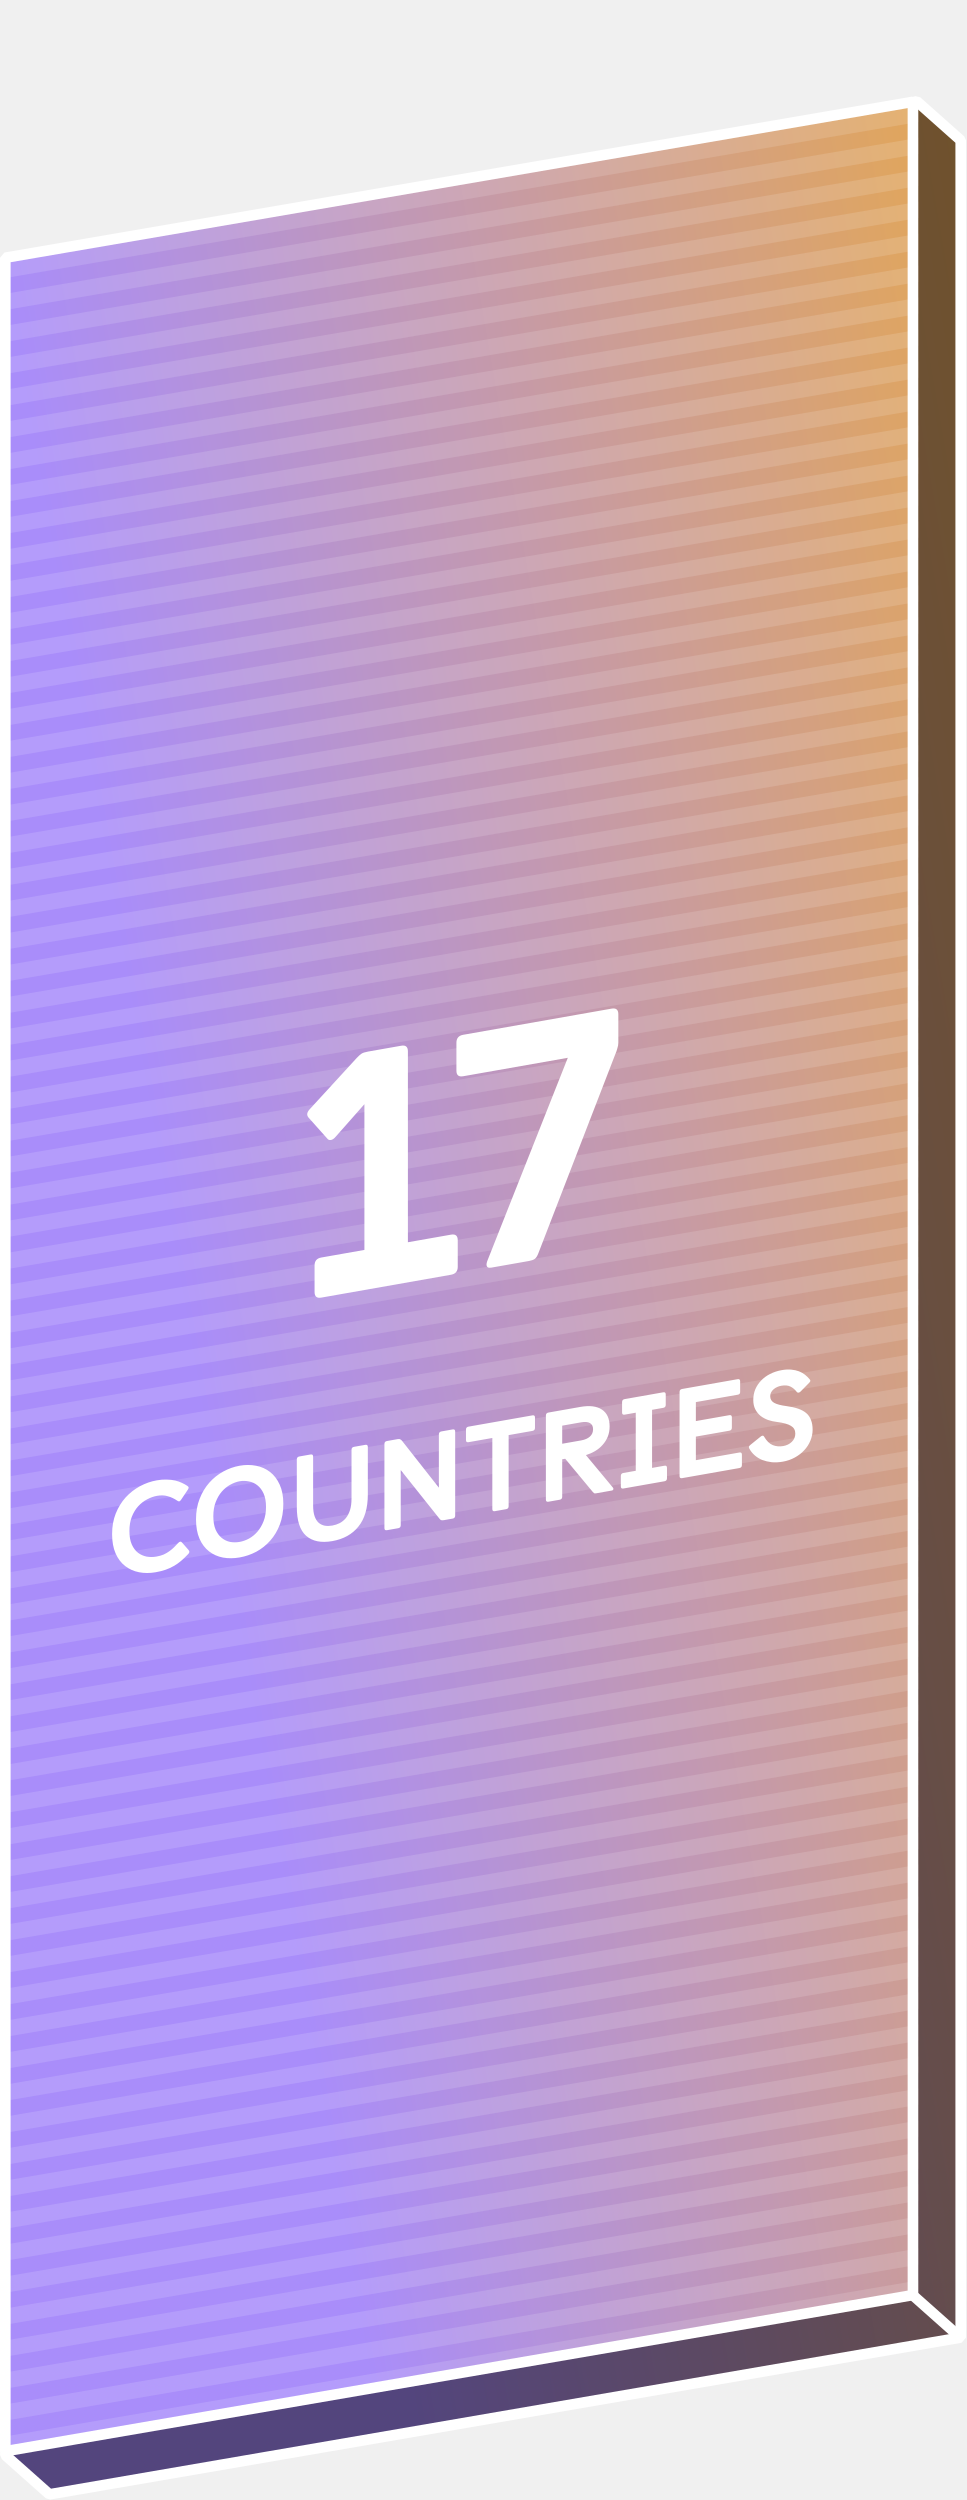
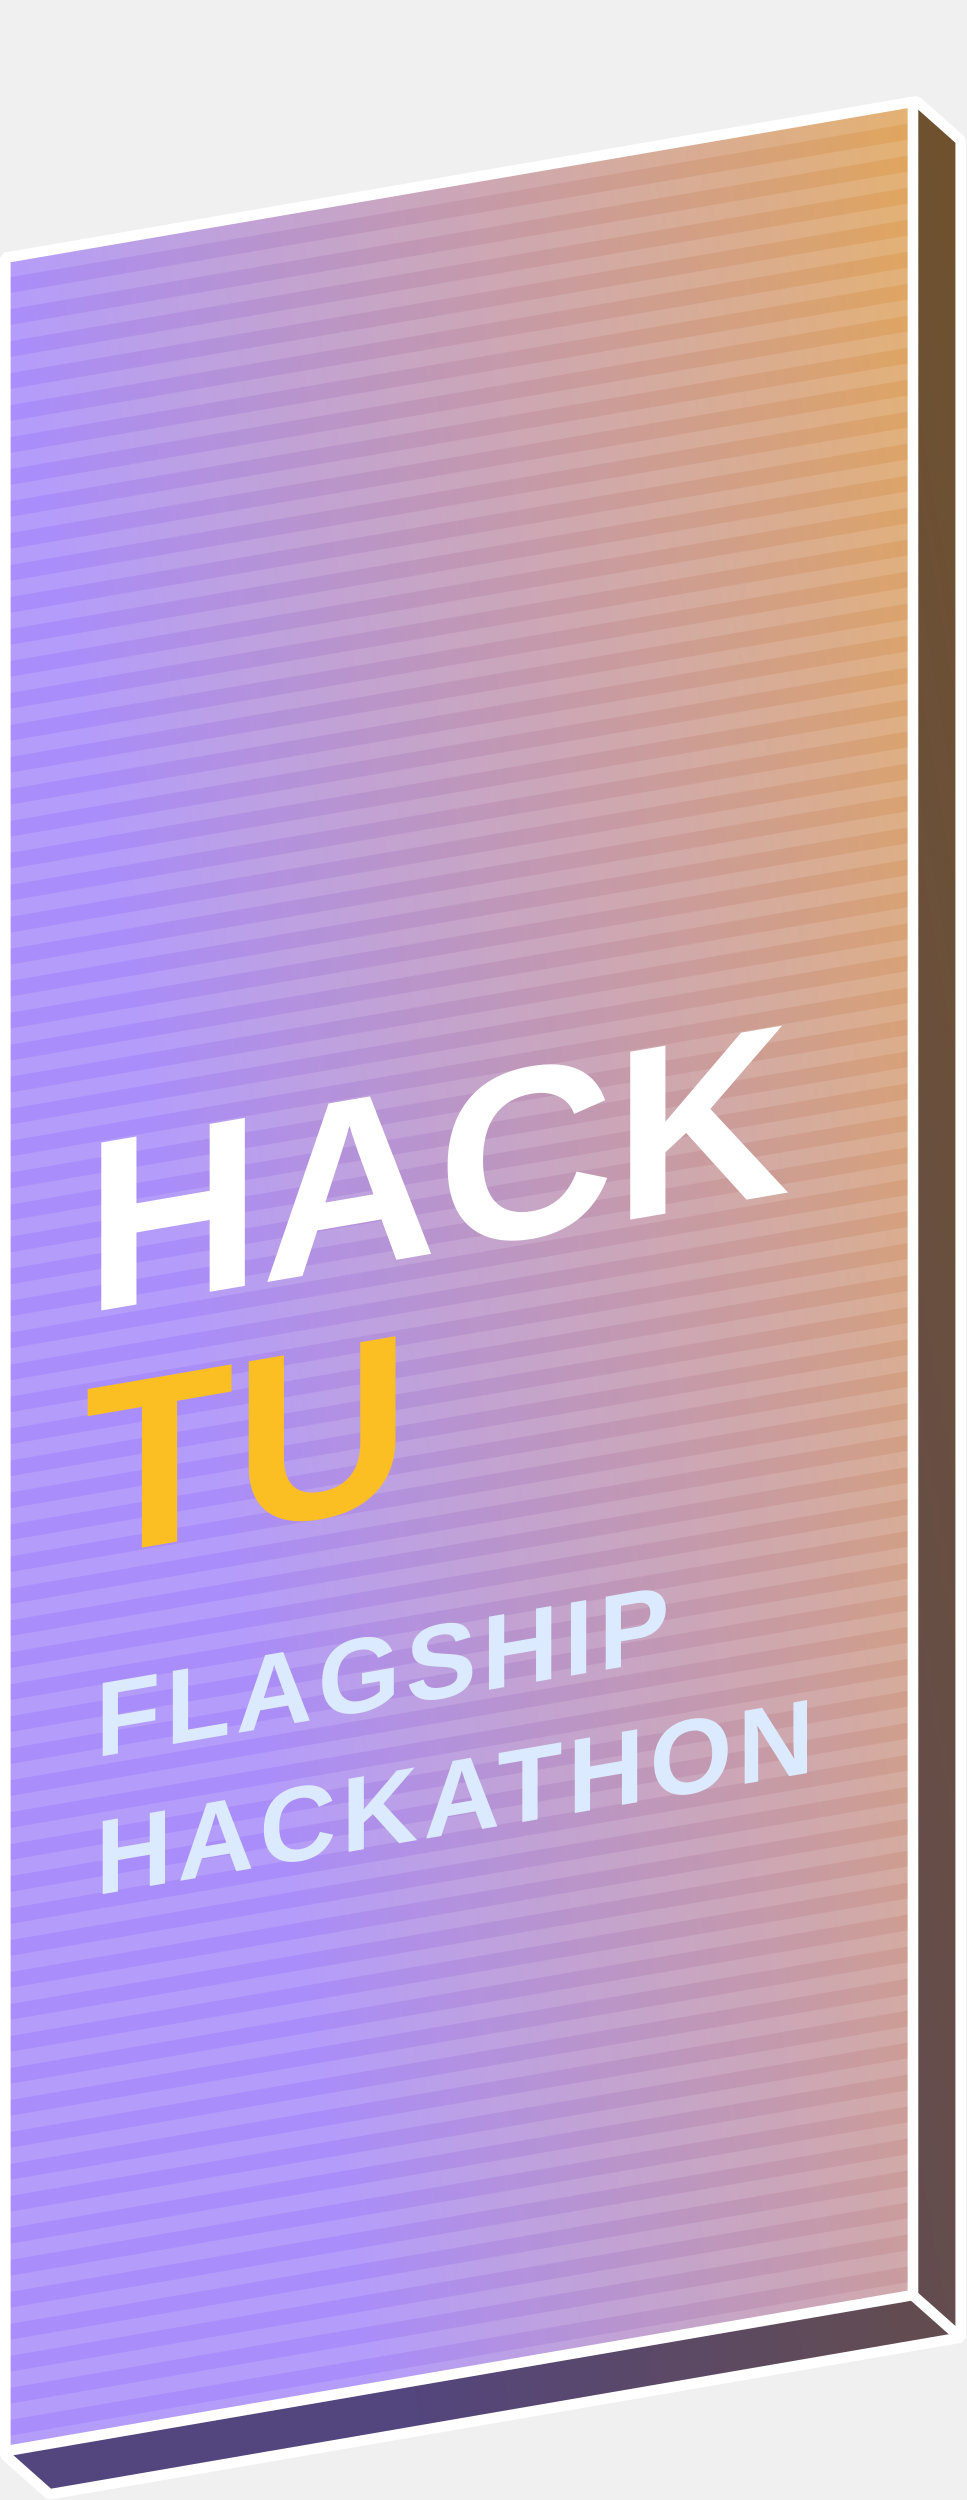
<svg xmlns="http://www.w3.org/2000/svg" xmlns:xlink="http://www.w3.org/1999/xlink" fill="none" height="471" viewBox="0 0 182 471" width="182">
  <linearGradient id="a">
    <stop offset="0" stop-color="#a78bfa" />
    <stop offset="1" stop-color="#e0a458" />
  </linearGradient>
  <linearGradient id="b" gradientUnits="userSpaceOnUse" x1="9" x2="182.013" xlink:href="#a" y1="56.145" y2="26.073" />
  <linearGradient id="c" gradientUnits="userSpaceOnUse" x1="0" x2="173.013" xlink:href="#a" y1="48.145" y2="18.073" />
  <clipPath id="d">
    <path d="m0 0h173v460.721h-173z" />
  </clipPath>
  <path d="m172.721 19.09 8.279 7.359v413.939l-171.695 29.545-8.295-7.373 8.973-406.043z" fill="url(#b)" />
  <path d="m172.721 19.09 8.279 7.359v413.939l-171.695 29.545-8.295-7.373 8.973-406.043z" fill="#000" fill-opacity=".5" />
  <g stroke="#fff">
    <path d="m172.721 19.09 8.279 7.359v413.939l-171.695 29.545-8.295-7.373 8.973-406.043z" stroke-linejoin="bevel" stroke-width="2" />
    <path d="m1 461.813v-413.253l171-29.374v413.202z" fill="url(#c)" stroke-linejoin="bevel" stroke-width="2" />
    <path d="m171.5 432 9 8" stroke-width="2" />
    <g clip-path="url(#d)" stroke-linejoin="bevel" stroke-width="3">
      <path d="m0 48.025 281-48.025" stroke-opacity=".02" />
      <path d="m0 51.025 281-48.025" stroke-opacity=".15" />
      <path d="m0 54.05 281-48.025" stroke-opacity=".02" />
      <path d="m0 57.05 281-48.025" stroke-opacity=".15" />
      <path d="m0 60.075 281-48.025" stroke-opacity=".02" />
      <path d="m0 63.075 281-48.025" stroke-opacity=".15" />
      <path d="m0 66.1 281-48.025" stroke-opacity=".02" />
      <path d="m0 69.1 281-48.025" stroke-opacity=".15" />
      <path d="m0 72.125 281-48.025" stroke-opacity=".02" />
      <path d="m0 75.125 281-48.025" stroke-opacity=".15" />
      <path d="m0 78.15 281-48.025" stroke-opacity=".02" />
      <path d="m0 81.15 281-48.025" stroke-opacity=".15" />
      <path d="m0 84.175 281-48.025" stroke-opacity=".02" />
      <path d="m0 87.175 281-48.025" stroke-opacity=".15" />
      <path d="m0 90.2 281-48.025" stroke-opacity=".02" />
      <path d="m0 93.2 281-48.025" stroke-opacity=".15" />
      <path d="m0 96.224 281-48.025" stroke-opacity=".02" />
      <path d="m0 99.224 281-48.025" stroke-opacity=".15" />
      <path d="m0 102.249 281-48.025" stroke-opacity=".02" />
      <path d="m0 105.249 281-48.025" stroke-opacity=".15" />
      <path d="m0 108.274 281-48.025" stroke-opacity=".02" />
      <path d="m0 111.274 281-48.025" stroke-opacity=".15" />
      <path d="m0 114.299 281-48.025" stroke-opacity=".02" />
      <path d="m0 117.299 281-48.025" stroke-opacity=".15" />
      <path d="m0 120.324 281-48.025" stroke-opacity=".02" />
      <path d="m0 123.324 281-48.025" stroke-opacity=".15" />
      <path d="m0 126.349 281-48.025" stroke-opacity=".02" />
      <path d="m0 129.349 281-48.025" stroke-opacity=".15" />
      <path d="m0 132.374 281-48.025" stroke-opacity=".02" />
      <path d="m0 135.374 281-48.025" stroke-opacity=".15" />
      <path d="m0 138.399 281-48.025" stroke-opacity=".02" />
      <path d="m0 141.399 281-48.025" stroke-opacity=".15" />
      <path d="m0 144.424 281-48.025" stroke-opacity=".02" />
      <path d="m0 147.424 281-48.025" stroke-opacity=".15" />
      <path d="m0 150.449 281-48.025" stroke-opacity=".02" />
      <path d="m0 153.449 281-48.025" stroke-opacity=".15" />
      <path d="m0 156.474 281-48.025" stroke-opacity=".02" />
      <path d="m0 159.474 281-48.025" stroke-opacity=".15" />
      <path d="m0 162.499 281-48.025" stroke-opacity=".02" />
      <path d="m0 165.499 281-48.025" stroke-opacity=".15" />
      <path d="m0 168.524 281-48.025" stroke-opacity=".02" />
      <path d="m0 171.524 281-48.025" stroke-opacity=".15" />
      <path d="m0 174.549 281-48.025" stroke-opacity=".02" />
      <path d="m0 177.549 281-48.025" stroke-opacity=".15" />
      <path d="m0 180.574 281-48.025" stroke-opacity=".02" />
      <path d="m0 183.574 281-48.025" stroke-opacity=".15" />
      <path d="m0 186.598 281-48.025" stroke-opacity=".02" />
      <path d="m0 189.598 281-48.025" stroke-opacity=".15" />
      <path d="m0 192.623 281-48.025" stroke-opacity=".02" />
      <path d="m0 195.623 281-48.025" stroke-opacity=".15" />
      <path d="m0 198.648 281-48.025" stroke-opacity=".02" />
      <path d="m0 201.648 281-48.025" stroke-opacity=".15" />
      <path d="m0 204.673 281-48.025" stroke-opacity=".02" />
      <path d="m0 207.673 281-48.025" stroke-opacity=".15" />
      <path d="m0 210.698 281-48.025" stroke-opacity=".02" />
      <path d="m0 213.698 281-48.025" stroke-opacity=".15" />
      <path d="m0 216.723 281-48.025" stroke-opacity=".02" />
      <path d="m0 219.723 281-48.025" stroke-opacity=".15" />
      <path d="m0 222.748 281-48.025" stroke-opacity=".02" />
      <path d="m0 225.748 281-48.025" stroke-opacity=".15" />
      <path d="m0 228.773 281-48.025" stroke-opacity=".02" />
      <path d="m0 231.773 281-48.025" stroke-opacity=".15" />
      <path d="m0 234.798 281-48.025" stroke-opacity=".02" />
      <path d="m0 237.798 281-48.025" stroke-opacity=".15" />
      <path d="m0 240.823 281-48.025" stroke-opacity=".02" />
      <path d="m0 243.823 281-48.025" stroke-opacity=".15" />
      <path d="m0 246.848 281-48.025" stroke-opacity=".02" />
      <path d="m0 249.848 281-48.025" stroke-opacity=".15" />
      <path d="m0 252.873 281-48.025" stroke-opacity=".02" />
      <path d="m0 255.873 281-48.025" stroke-opacity=".15" />
      <path d="m0 258.898 281-48.025" stroke-opacity=".02" />
      <path d="m0 261.898 281-48.025" stroke-opacity=".15" />
      <path d="m0 264.923 281-48.025" stroke-opacity=".02" />
      <path d="m0 267.923 281-48.025" stroke-opacity=".15" />
      <path d="m0 270.948 281-48.025" stroke-opacity=".02" />
      <path d="m0 273.948 281-48.025" stroke-opacity=".15" />
      <path d="m0 276.972 281-48.024" stroke-opacity=".02" />
      <path d="m0 279.972 281-48.024" stroke-opacity=".15" />
      <path d="m0 282.997 281-48.025" stroke-opacity=".02" />
      <path d="m0 285.997 281-48.025" stroke-opacity=".15" />
      <path d="m0 289.022 281-48.025" stroke-opacity=".02" />
      <path d="m0 292.022 281-48.025" stroke-opacity=".15" />
      <path d="m0 295.047 281-48.025" stroke-opacity=".02" />
      <path d="m0 298.047 281-48.025" stroke-opacity=".15" />
      <path d="m0 301.072 281-48.025" stroke-opacity=".02" />
      <path d="m0 304.072 281-48.025" stroke-opacity=".15" />
      <path d="m0 307.097 281-48.025" stroke-opacity=".02" />
      <path d="m0 310.097 281-48.025" stroke-opacity=".15" />
      <path d="m0 313.122 281-48.025" stroke-opacity=".02" />
      <path d="m0 316.122 281-48.025" stroke-opacity=".15" />
      <path d="m0 319.147 281-48.025" stroke-opacity=".02" />
      <path d="m0 322.147 281-48.025" stroke-opacity=".15" />
      <path d="m0 325.172 281-48.025" stroke-opacity=".02" />
      <path d="m0 328.172 281-48.025" stroke-opacity=".15" />
      <path d="m0 331.197 281-48.025" stroke-opacity=".02" />
      <path d="m0 334.197 281-48.025" stroke-opacity=".15" />
      <path d="m0 337.222 281-48.025" stroke-opacity=".02" />
      <path d="m0 340.222 281-48.025" stroke-opacity=".15" />
      <path d="m0 343.247 281-48.025" stroke-opacity=".02" />
      <path d="m0 346.247 281-48.025" stroke-opacity=".15" />
      <path d="m0 349.272 281-48.025" stroke-opacity=".02" />
      <path d="m0 352.272 281-48.025" stroke-opacity=".15" />
      <path d="m0 355.297 281-48.025" stroke-opacity=".02" />
      <path d="m0 358.297 281-48.025" stroke-opacity=".15" />
      <path d="m0 361.322 281-48.025" stroke-opacity=".02" />
      <path d="m0 364.322 281-48.025" stroke-opacity=".15" />
      <path d="m0 367.346 281-48.024" stroke-opacity=".02" />
      <path d="m0 370.346 281-48.024" stroke-opacity=".15" />
      <path d="m0 373.371 281-48.025" stroke-opacity=".02" />
      <path d="m0 376.371 281-48.025" stroke-opacity=".15" />
      <path d="m0 379.396 281-48.025" stroke-opacity=".02" />
      <path d="m0 382.396 281-48.025" stroke-opacity=".15" />
      <path d="m0 385.421 281-48.025" stroke-opacity=".02" />
      <path d="m0 388.421 281-48.025" stroke-opacity=".15" />
      <path d="m0 391.446 281-48.025" stroke-opacity=".02" />
      <path d="m0 394.446 281-48.025" stroke-opacity=".15" />
      <path d="m0 397.471 281-48.025" stroke-opacity=".02" />
      <path d="m0 400.471 281-48.025" stroke-opacity=".15" />
      <path d="m0 403.496 281-48.025" stroke-opacity=".02" />
      <path d="m0 406.496 281-48.025" stroke-opacity=".15" />
      <path d="m0 409.521 281-48.025" stroke-opacity=".02" />
      <path d="m0 412.521 281-48.025" stroke-opacity=".15" />
      <path d="m0 415.546 281-48.025" stroke-opacity=".02" />
      <path d="m0 418.546 281-48.025" stroke-opacity=".15" />
      <path d="m0 421.571 281-48.025" stroke-opacity=".02" />
      <path d="m0 424.571 281-48.025" stroke-opacity=".15" />
      <path d="m0 427.596 281-48.025" stroke-opacity=".02" />
      <path d="m0 430.596 281-48.025" stroke-opacity=".15" />
      <path d="m0 433.621 281-48.025" stroke-opacity=".02" />
      <path d="m0 436.621 281-48.025" stroke-opacity=".15" />
      <path d="m0 439.646 281-48.025" stroke-opacity=".02" />
      <path d="m0 442.646 281-48.025" stroke-opacity=".15" />
      <path d="m0 445.67 281-48.024" stroke-opacity=".02" />
      <path d="m0 448.67 281-48.024" stroke-opacity=".15" />
      <path d="m0 451.696 281-48.025" stroke-opacity=".02" />
      <path d="m0 454.696 281-48.025" stroke-opacity=".15" />
      <path d="m0 457.72 281-48.024" stroke-opacity=".02" />
      <path d="m0 460.72 281-48.024" stroke-opacity=".15" />
    </g>
  </g>
-   <path d="m59.263 238.421c0-.853.42-1.354 1.26-1.502l8.131-1.434v-27.456l-5.42 6.14c-.294.351-.588.552-.882.604-.294.051-.525-.036-.693-.262l-3.404-3.816c-.252-.254-.378-.509-.378-.765 0-.299.168-.627.504-.985l8.824-9.62c.336-.358.63-.623.882-.796.252-.172.672-.31 1.261-.414l6.24-1.1c.84-.148 1.261.204 1.261 1.057v35.968l8.131-1.433c.84-.148 1.26.204 1.26 1.058v4.992c0 .853-.42 1.354-1.26 1.502l-24.455 4.312c-.84.148-1.26-.205-1.26-1.058zm47.713-39.133-19.727 3.478c-.84.149-1.26-.204-1.26-1.057v-5.248c0-.854.42-1.354 1.26-1.503l27.984-4.934c.84-.148 1.261.204 1.261 1.058v5.376c0 .341-.063.694-.189 1.057-.084.356-.21.72-.379 1.091l-14.496 37.5c-.21.549-.441.91-.693 1.082-.252.173-.61.3-1.072.381l-7.122 1.256c-.588.104-.882-.101-.882-.613 0-.128.042-.327.126-.598zm-71.465 92.713c.11.141.166.259.166.355 0 .144-.071.285-.213.422-.457.48-.906.911-1.347 1.293-.425.363-.882.684-1.371.962-.473.275-.985.509-1.536.703-.551.193-1.174.351-1.867.473-1.103.194-2.151.195-3.143.002s-1.867-.583-2.623-1.169c-.756-.587-1.355-1.377-1.796-2.371-.441-1.011-.662-2.228-.662-3.652s.229-2.712.685-3.865c.473-1.171 1.095-2.185 1.867-3.041.788-.859 1.686-1.561 2.695-2.107 1.024-.549 2.08-.919 3.167-1.11.693-.123 1.324-.17 1.891-.142.583.009 1.111.068 1.584.177s.898.258 1.276.447c.378.173.717.362 1.016.565.158.1.236.214.236.342 0 .08-.047.2-.142.361l-1.276 1.905c-.079.094-.142.169-.189.225-.032.038-.087.064-.166.078-.095.016-.197-.014-.307-.09-.615-.42-1.229-.711-1.844-.875-.599-.183-1.276-.207-2.033-.074-.615.109-1.237.33-1.867.666-.615.316-1.174.751-1.678 1.303-.488.535-.89 1.197-1.205 1.989-.299.773-.449 1.663-.449 2.671s.15 1.854.449 2.537c.299.667.693 1.19 1.182 1.568.488.361 1.032.602 1.631.72.615.1 1.221.097 1.82-.009.52-.092.977-.22 1.371-.386.394-.181.749-.388 1.064-.619.331-.234.622-.478.875-.73.268-.272.528-.541.78-.81.126-.15.26-.238.402-.263.126-.022.244.037.354.178zm9.642 1.42c-1.103.195-2.151.203-3.143.026-.993-.193-1.867-.582-2.623-1.169-.756-.587-1.355-1.377-1.796-2.371-.441-1.01-.662-2.236-.662-3.676 0-1.424.229-2.712.685-3.864.457-1.169 1.064-2.18 1.82-3.033.756-.854 1.631-1.552 2.624-2.095.993-.543 2.025-.909 3.096-1.098s2.103-.187 3.096.006 1.867.583 2.624 1.17c.756.586 1.363 1.383 1.82 2.391.457.991.685 2.199.685 3.623 0 1.44-.221 2.743-.662 3.908-.441 1.15-1.04 2.152-1.796 3.005-.756.854-1.631 1.552-2.623 2.095-.993.527-2.041.888-3.143 1.082zm0-2.928c.583-.103 1.166-.31 1.749-.62.599-.33 1.135-.768 1.607-1.316.473-.547.859-1.207 1.158-1.98.299-.773.449-1.663.449-2.671s-.15-1.846-.449-2.513c-.299-.667-.693-1.19-1.182-1.568-.473-.38-1.008-.622-1.607-.724-.583-.121-1.158-.132-1.725-.032-.567.1-1.15.315-1.749.644-.583.311-1.119.742-1.607 1.292-.473.547-.859 1.207-1.158 1.98s-.449 1.663-.449 2.671.142 1.847.425 2.517c.299.667.685 1.191 1.158 1.572s1.001.632 1.584.753c.599.102 1.198.101 1.796-.005zm10.766-15.53c0-.32.158-.508.473-.564l2.127-.375c.315-.055.473.077.473.397v9.192c0 .832.095 1.519.284 2.062.189.527.449.937.78 1.23.331.278.717.458 1.158.54.441.066.906.056 1.395-.03s.953-.24 1.395-.462c.441-.237.827-.553 1.158-.948.331-.41.591-.912.78-1.505.189-.61.284-1.33.284-2.162v-9.192c0-.32.158-.508.473-.564l2.127-.375c.315-.055.473.077.473.397v8.952c0 2.576-.591 4.592-1.773 6.048-1.166 1.454-2.805 2.367-4.916 2.739-2.111.373-3.758.039-4.94-1.001-1.166-1.042-1.749-2.851-1.749-5.427zm16.506-2.911c0-.32.158-.507.473-.563l2.009-.354c.236-.042.41-.025.52.052.126.058.236.15.331.278l6.925 8.811v-10.032c0-.32.158-.508.473-.564l2.127-.375c.315-.055.473.077.473.397v15.84c0 .32-.158.508-.473.563l-1.678.296c-.236.042-.417.034-.544-.024-.11-.077-.213-.179-.307-.306l-7.256-9.112v10.392c0 .32-.158.507-.473.563l-2.127.375c-.315.056-.473-.077-.473-.397zm20.329-1.136-4.491.792c-.315.055-.473-.077-.473-.397v-1.968c0-.32.158-.508.473-.563l12.054-2.126c.315-.055.473.077.473.397v1.968c0 .32-.158.508-.473.563l-4.491.792v13.392c0 .32-.158.508-.473.563l-2.127.375c-.315.056-.473-.076-.473-.396zm10.092-4.228c0-.32.158-.508.473-.563l6.027-1.063c1.749-.308 3.104-.139 4.065.507.961.647 1.442 1.706 1.442 3.178 0 .704-.118 1.349-.355 1.935-.236.569-.559 1.082-.969 1.538-.394.454-.866.841-1.418 1.163-.535.318-1.111.571-1.725.76l5.082 6.112c.063.069.094.151.094.247 0 .176-.102.282-.307.318l-2.931.517c-.173.031-.299.029-.378-.005-.079-.05-.166-.131-.26-.242l-5.2-6.26-.567.1v7.056c0 .32-.158.508-.473.564l-2.127.375c-.315.055-.473-.077-.473-.397zm6.665 4.681c.694-.122 1.237-.362 1.631-.72.394-.357.591-.816.591-1.376s-.197-.949-.591-1.168c-.394-.218-.937-.266-1.631-.144l-3.592.633v3.408zm7.453 6.702c0-.32.157-.508.472-.563l2.34-.413v-10.944l-2.103.371c-.316.055-.473-.077-.473-.397v-1.968c0-.32.157-.508.473-.563l7.279-1.284c.315-.055.473.077.473.397v1.968c0 .32-.158.508-.473.563l-2.103.371v10.944l2.34-.412c.315-.056.472.076.472.396v1.968c0 .32-.157.508-.472.564l-7.753 1.367c-.315.055-.472-.077-.472-.397zm11.064-15.823c0-.32.158-.508.473-.563l10.47-1.847c.315-.055.473.077.473.397v2.016c0 .288-.142.457-.425.507l-7.918 1.396v3.576l6.31-1.113c.315-.055.473.077.473.397v1.968c0 .32-.158.508-.473.563l-6.31 1.113v4.44l8.201-1.446c.315-.056.473.077.473.397v1.968c0 .32-.158.507-.473.563l-10.801 1.905c-.315.055-.473-.077-.473-.397zm15.26 8.421c.111-.099.221-.159.331-.178.079-.014.142-.009.189.014.048.024.103.086.166.187.457.784.993 1.305 1.607 1.565.615.244 1.276.303 1.985.178.646-.114 1.182-.377 1.608-.788.441-.429.661-.948.661-1.556 0-.656-.275-1.144-.827-1.462-.536-.338-1.418-.582-2.647-.734-.552-.062-1.095-.183-1.631-.36-.536-.194-1.016-.453-1.442-.778-.409-.344-.74-.757-.992-1.241-.252-.499-.378-1.085-.378-1.757 0-.72.126-1.39.378-2.011.268-.623.638-1.176 1.111-1.66.472-.499 1.032-.91 1.678-1.232.661-.34 1.386-.58 2.174-.719.662-.117 1.261-.15 1.796-.101.552.047 1.04.153 1.466.318.425.165.803.378 1.134.64.331.261.623.546.875.854.094.111.142.207.142.287 0 .096-.063.211-.189.345l-1.655 1.684c-.126.118-.236.185-.331.202-.173.031-.307-.018-.402-.145-.346-.451-.74-.782-1.181-.992-.442-.226-1.017-.277-1.726-.152-.252.045-.504.121-.756.23-.252.108-.481.253-.686.433-.189.161-.346.357-.472.587-.111.212-.166.453-.166.725 0 .544.245.957.733 1.239.504.279 1.284.486 2.34.619.835.109 1.56.269 2.174.481.615.212 1.127.489 1.537.833.409.344.709.779.898 1.306.205.508.307 1.122.307 1.842 0 .704-.142 1.393-.425 2.067-.268.655-.654 1.251-1.158 1.788-.489.534-1.08.99-1.773 1.368-.678.376-1.426.636-2.246.78-.74.131-1.441.167-2.103.107-.646-.078-1.245-.22-1.796-.427-.536-.226-1.009-.518-1.418-.878-.41-.36-.741-.773-.993-1.241-.063-.117-.095-.215-.095-.295 0-.144.087-.28.26-.406z" fill="#fff" />
+   <g transform="matrix(1,-0.171778,0,1,0,0.17178)">
+     <text x="16" y="250" font-family="'Arial','Helvetica Neue',Helvetica,sans-serif" font-size="46" font-weight="900" letter-spacing="0" fill="#FFFFFF">HACK</text>
+     <text x="16" y="296" font-family="'Arial','Helvetica Neue',Helvetica,sans-serif" font-size="46" font-weight="900" letter-spacing="0" fill="#FBBF24">TU</text>
+     <text x="18" y="334" font-family="'Arial','Helvetica Neue',Helvetica,sans-serif" font-size="20" font-weight="800" letter-spacing="1" fill="#DBEAFE">FLAGSHIP</text>
+     <text x="18" y="360" font-family="'Arial','Helvetica Neue',Helvetica,sans-serif" font-size="20" font-weight="800" letter-spacing="1" fill="#DBEAFE">HACKATHON</text>
+   </g>
</svg>
